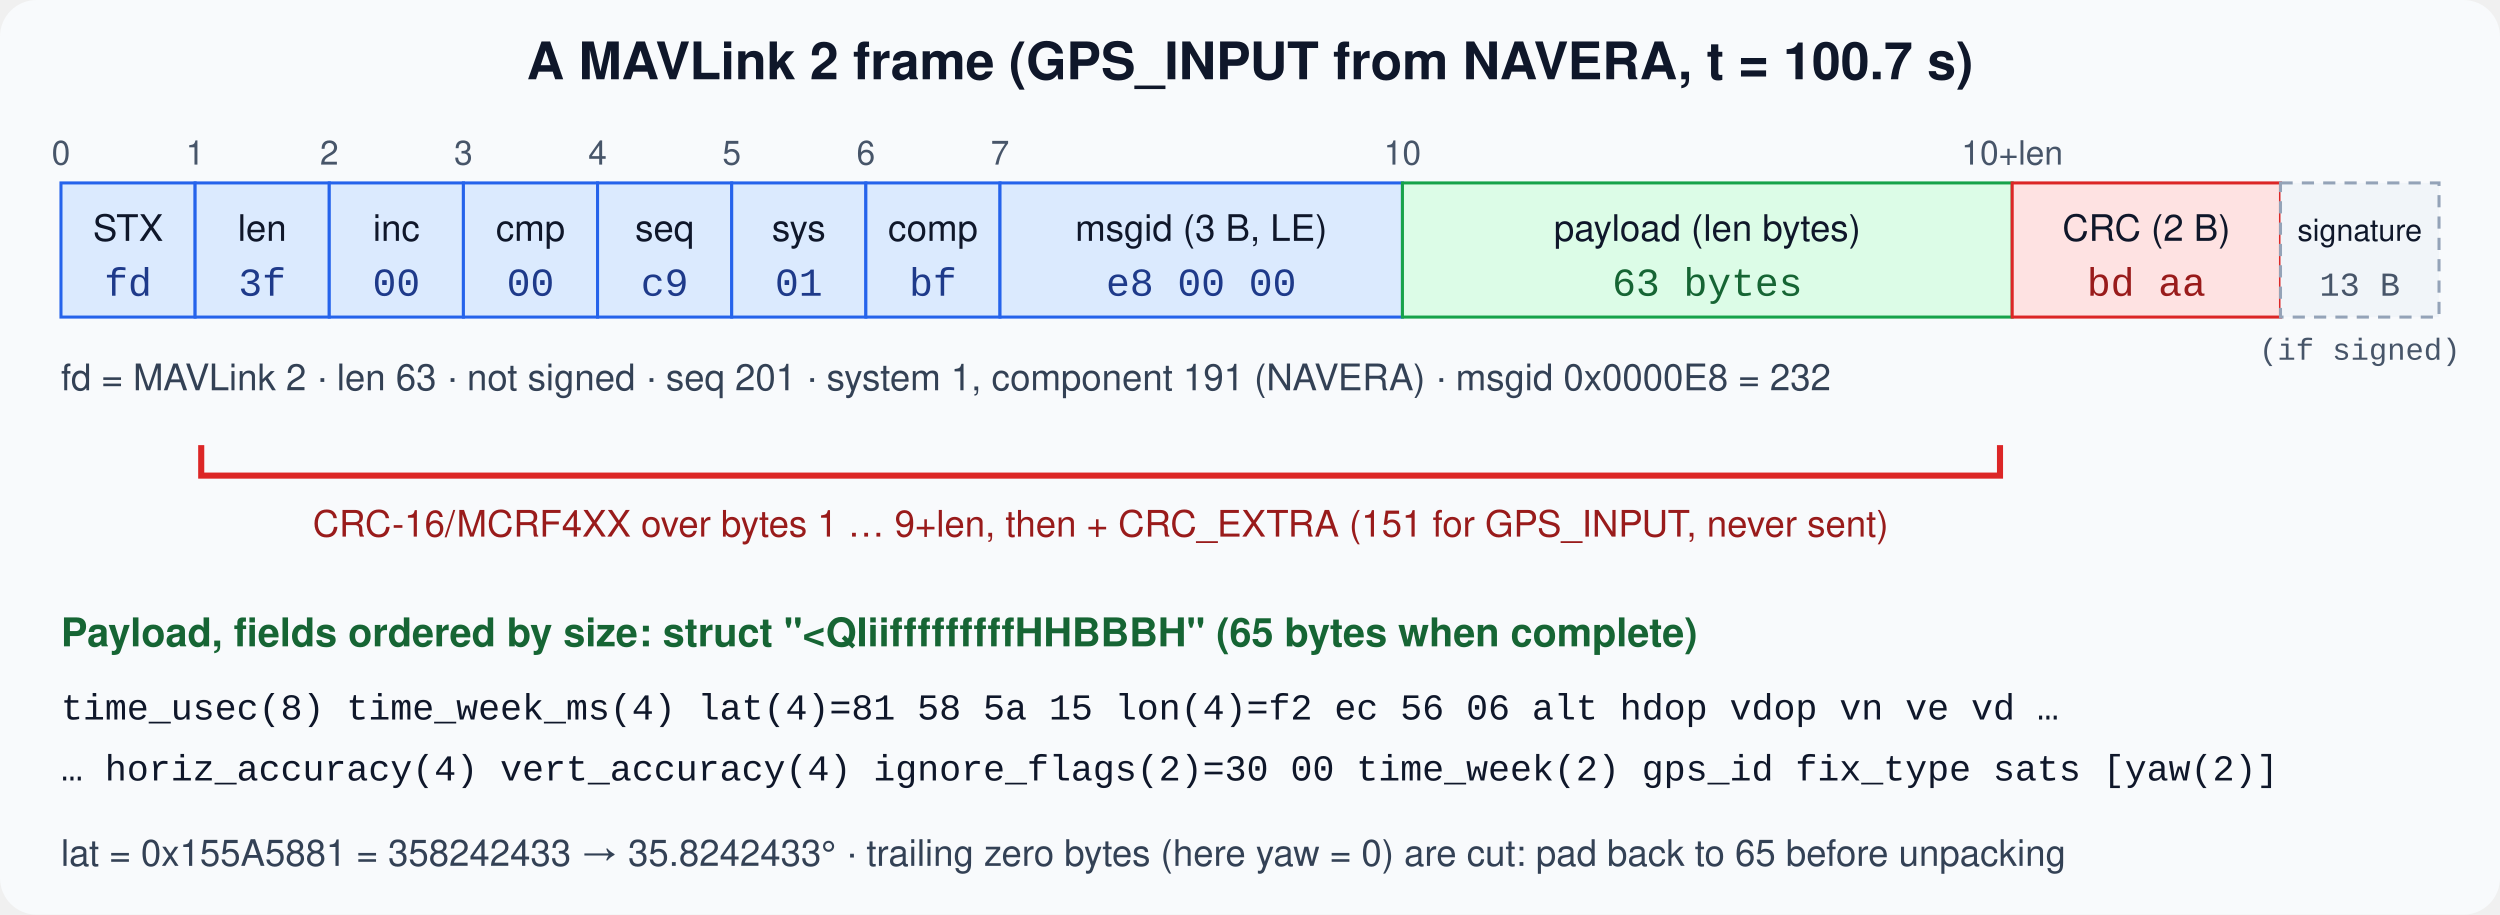
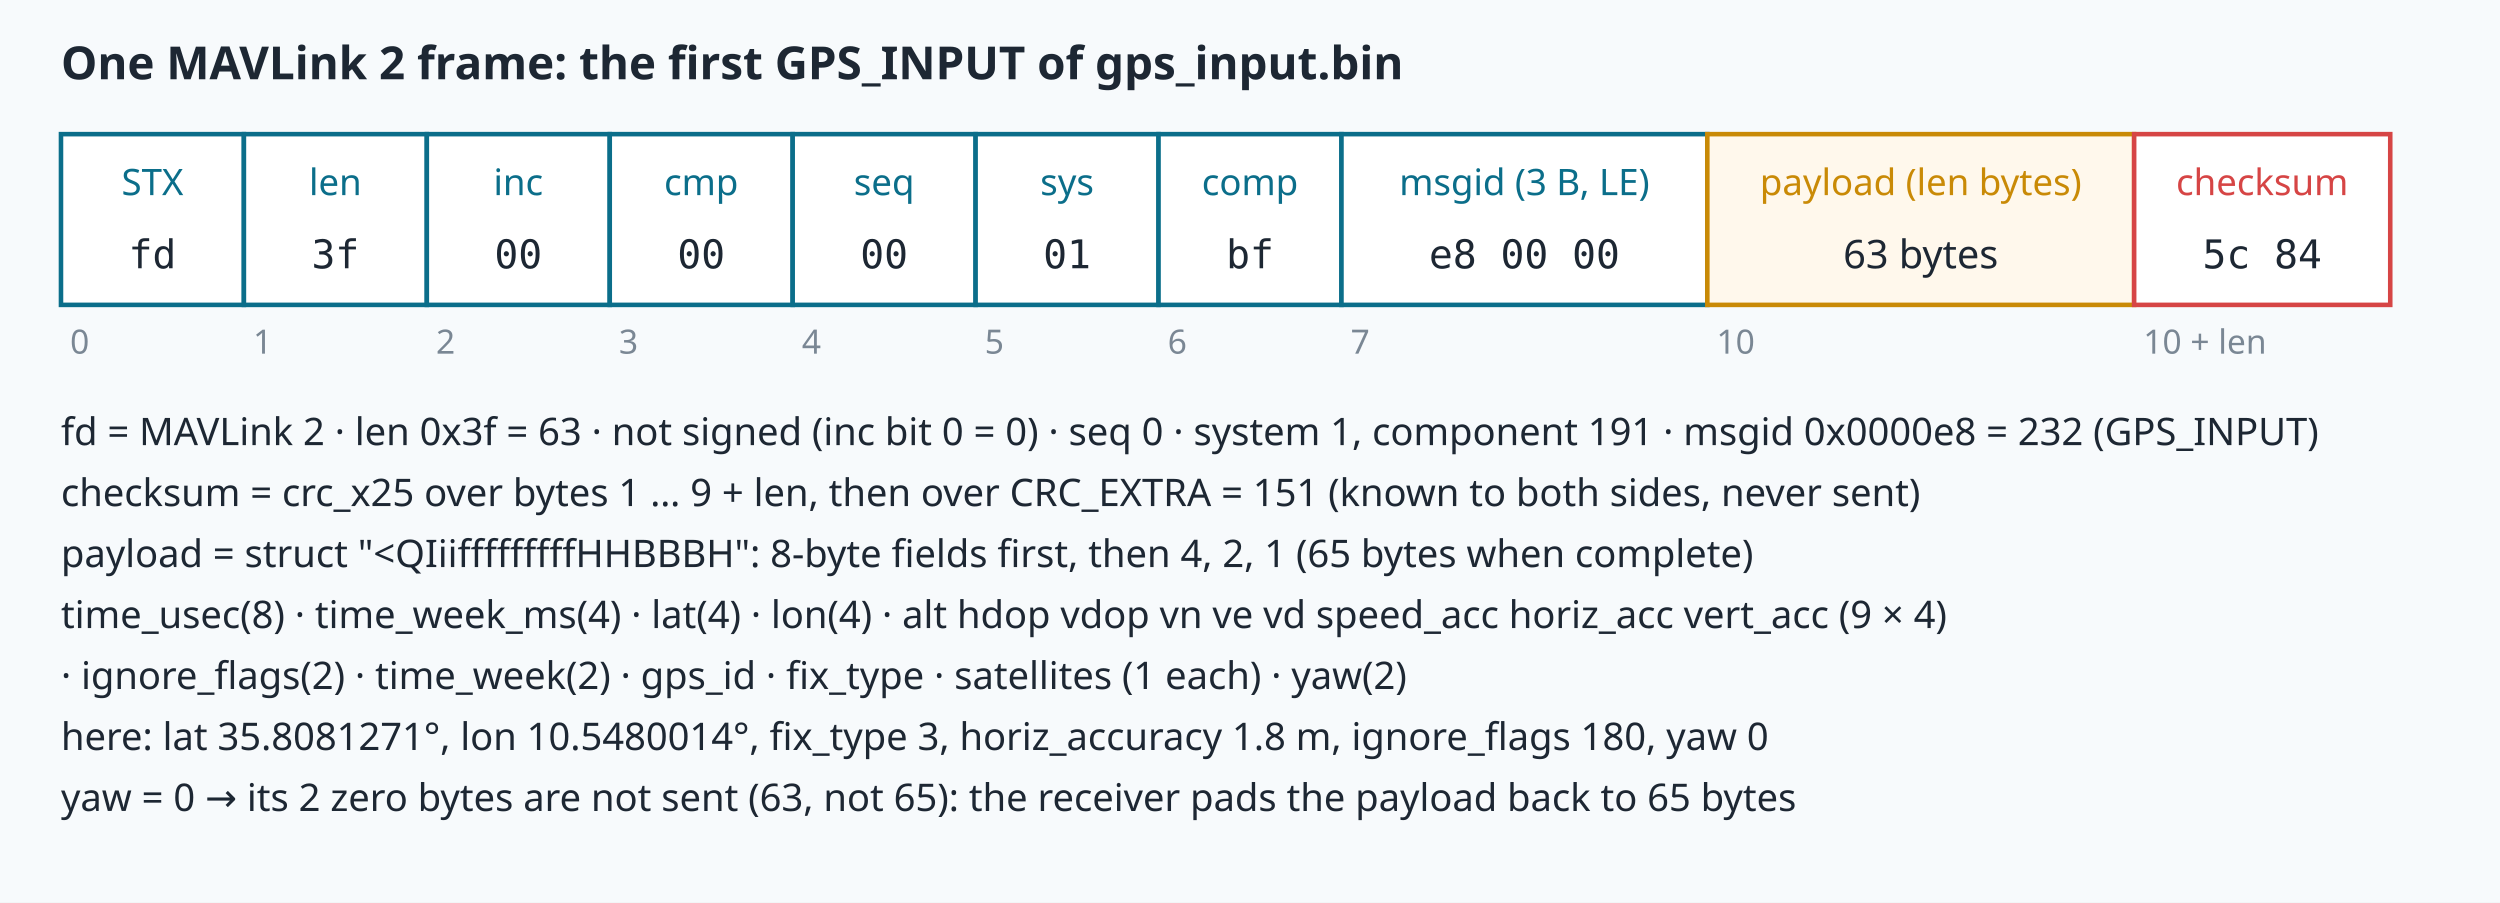
- <svg xmlns="http://www.w3.org/2000/svg" viewBox="0 0 820 300" font-family="Helvetica, Arial, sans-serif" font-size="13">
-   <rect width="820" height="300" rx="12" fill="#f8fafc" />
-   <text x="410" y="26" text-anchor="middle" font-size="17" font-weight="bold" fill="#0f172a">A MAVLink 2 frame (GPS_INPUT from NAVERA, t = 100.7 s)</text>
-   <g stroke="#2563eb" fill="#dbeafe">
-     <rect x="20" y="60" width="44" height="44" />
-     <rect x="64" y="60" width="44" height="44" />
-     <rect x="108" y="60" width="44" height="44" />
-     <rect x="152" y="60" width="44" height="44" />
-     <rect x="196" y="60" width="44" height="44" />
-     <rect x="240" y="60" width="44" height="44" />
-     <rect x="284" y="60" width="44" height="44" />
-     <rect x="328" y="60" width="132" height="44" />
-   </g>
-   <rect x="460" y="60" width="200" height="44" fill="#dcfce7" stroke="#16a34a" />
-   <rect x="660" y="60" width="88" height="44" fill="#fee2e2" stroke="#dc2626" />
-   <rect x="748" y="60" width="52" height="44" fill="#f1f5f9" stroke="#94a3b8" stroke-dasharray="4 3" />
-   <g text-anchor="middle" font-size="12" fill="#0f172a">
-     <text x="42" y="79">STX</text>
-     <text x="86" y="79">len</text>
-     <text x="130" y="79">inc</text>
-     <text x="174" y="79">cmp</text>
-     <text x="218" y="79">seq</text>
-     <text x="262" y="79">sys</text>
-     <text x="306" y="79">comp</text>
-     <text x="394" y="79">msgid (3 B, LE)</text>
-     <text x="560" y="79">payload (len bytes)</text>
-     <text x="704" y="79">CRC (2 B)</text>
-     <text x="774" y="79" font-size="10">signature</text>
-   </g>
-   <g text-anchor="middle" font-family="Courier New, monospace" font-size="13" fill="#1e3a8a">
-     <text x="42" y="97">fd</text>
-     <text x="86" y="97">3f</text>
-     <text x="130" y="97">00</text>
-     <text x="174" y="97">00</text>
-     <text x="218" y="97">c9</text>
-     <text x="262" y="97">01</text>
-     <text x="306" y="97">bf</text>
-     <text x="394" y="97">e8 00 00</text>
-     <text x="560" y="97" fill="#166534">63 bytes</text>
-     <text x="704" y="97" fill="#991b1b">bd aa</text>
-     <text x="774" y="97" font-size="11" fill="#475569">13 B</text>
-     <text x="774" y="118" text-anchor="middle" font-size="10" fill="#475569">(if signed)</text>
-   </g>
-   <g text-anchor="middle" font-size="11" fill="#475569">
-     <text x="20" y="54">0</text>
-     <text x="64" y="54">1</text>
-     <text x="108" y="54">2</text>
-     <text x="152" y="54">3</text>
-     <text x="196" y="54">4</text>
-     <text x="240" y="54">5</text>
-     <text x="284" y="54">6</text>
-     <text x="328" y="54">7</text>
-     <text x="460" y="54">10</text>
-     <text x="660" y="54">10+len</text>
-   </g>
-   <g font-size="12" fill="#334155">
-     <text x="20" y="128">fd = MAVLink 2 · len 63 · not signed · seq 201 · system 1, component 191 (NAVERA) · msgid 0x0000E8 = 232</text>
-   </g>
-   <path d="M66 146 V156 H656 V146" stroke="#dc2626" stroke-width="2" fill="none" />
-   <text x="361" y="176" text-anchor="middle" font-size="12" fill="#991b1b">CRC-16/MCRF4XX over bytes 1 … 9+len, then + CRC_EXTRA (151 for GPS_INPUT, never sent)</text>
-   <text x="20" y="212" font-weight="bold" fill="#166534">Payload, fields ordered by size: struct "&lt;QIiifffffffffHHBBBH" (65 bytes when complete)</text>
-   <g font-family="Courier New, monospace" font-size="12" fill="#0f172a">
-     <text x="20" y="236">time_usec(8)  time_week_ms(4)  lat(4)=81 58 5a 15  lon(4)=f2 ec 56 06  alt hdop vdop vn ve vd …</text>
-     <text x="20" y="256">… horiz_accuracy(4)  vert_accuracy(4)  ignore_flags(2)=30 00  time_week(2)  gps_id fix_type sats  [yaw(2)]</text>
-   </g>
-   <text x="20" y="284" font-size="12" fill="#334155">lat = 0x155A5881 = 358242433 → 35.8242433°   ·   trailing zero bytes (here yaw = 0) are cut: pad back to 65 before unpacking</text>
+ <svg xmlns="http://www.w3.org/2000/svg" viewBox="0 0 820 296" font-family="sans-serif" font-size="13">
+   <rect width="820" height="296" fill="#f7fafc" />
+   <defs>
+     <marker id="mi" viewBox="0 0 10 10" refX="8" refY="5" markerWidth="7" markerHeight="7" orient="auto-start-reverse">
+       <path d="M0 0L10 5L0 10z" fill="#1d2733" />
+     </marker>
+     <marker id="mb" viewBox="0 0 10 10" refX="8" refY="5" markerWidth="7" markerHeight="7" orient="auto-start-reverse">
+       <path d="M0 0L10 5L0 10z" fill="#0b6e8a" />
+     </marker>
+     <marker id="ma" viewBox="0 0 10 10" refX="8" refY="5" markerWidth="7" markerHeight="7" orient="auto-start-reverse">
+       <path d="M0 0L10 5L0 10z" fill="#c98a06" />
+     </marker>
+     <marker id="mr" viewBox="0 0 10 10" refX="8" refY="5" markerWidth="7" markerHeight="7" orient="auto-start-reverse">
+       <path d="M0 0L10 5L0 10z" fill="#d64545" />
+     </marker>
+     <marker id="mg" viewBox="0 0 10 10" refX="8" refY="5" markerWidth="7" markerHeight="7" orient="auto-start-reverse">
+       <path d="M0 0L10 5L0 10z" fill="#2e9e4f" />
+     </marker>
+   </defs>
+   <text x="20" y="26" font-weight="bold" font-size="15" fill="#1d2733">One MAVLink 2 frame: the first GPS_INPUT of gps_input.bin</text>
+   <rect x="20" y="44" width="60" height="56" fill="#ffffff" stroke="#0b6e8a" stroke-width="1.5" />
+   <text x="50.0" y="64" text-anchor="middle" font-size="12" fill="#0b6e8a">STX</text>
+   <text x="50.0" y="88" text-anchor="middle" font-family="monospace" fill="#1d2733">fd</text>
+   <text x="23" y="116" font-size="11" fill="#7a8794">0</text>
+   <rect x="80" y="44" width="60" height="56" fill="#ffffff" stroke="#0b6e8a" stroke-width="1.5" />
+   <text x="110.0" y="64" text-anchor="middle" font-size="12" fill="#0b6e8a">len</text>
+   <text x="110.0" y="88" text-anchor="middle" font-family="monospace" fill="#1d2733">3f</text>
+   <text x="83" y="116" font-size="11" fill="#7a8794">1</text>
+   <rect x="140" y="44" width="60" height="56" fill="#ffffff" stroke="#0b6e8a" stroke-width="1.5" />
+   <text x="170.0" y="64" text-anchor="middle" font-size="12" fill="#0b6e8a">inc</text>
+   <text x="170.0" y="88" text-anchor="middle" font-family="monospace" fill="#1d2733">00</text>
+   <text x="143" y="116" font-size="11" fill="#7a8794">2</text>
+   <rect x="200" y="44" width="60" height="56" fill="#ffffff" stroke="#0b6e8a" stroke-width="1.5" />
+   <text x="230.0" y="64" text-anchor="middle" font-size="12" fill="#0b6e8a">cmp</text>
+   <text x="230.0" y="88" text-anchor="middle" font-family="monospace" fill="#1d2733">00</text>
+   <text x="203" y="116" font-size="11" fill="#7a8794">3</text>
+   <rect x="260" y="44" width="60" height="56" fill="#ffffff" stroke="#0b6e8a" stroke-width="1.5" />
+   <text x="290.0" y="64" text-anchor="middle" font-size="12" fill="#0b6e8a">seq</text>
+   <text x="290.0" y="88" text-anchor="middle" font-family="monospace" fill="#1d2733">00</text>
+   <text x="263" y="116" font-size="11" fill="#7a8794">4</text>
+   <rect x="320" y="44" width="60" height="56" fill="#ffffff" stroke="#0b6e8a" stroke-width="1.5" />
+   <text x="350.0" y="64" text-anchor="middle" font-size="12" fill="#0b6e8a">sys</text>
+   <text x="350.0" y="88" text-anchor="middle" font-family="monospace" fill="#1d2733">01</text>
+   <text x="323" y="116" font-size="11" fill="#7a8794">5</text>
+   <rect x="380" y="44" width="60" height="56" fill="#ffffff" stroke="#0b6e8a" stroke-width="1.5" />
+   <text x="410.0" y="64" text-anchor="middle" font-size="12" fill="#0b6e8a">comp</text>
+   <text x="410.0" y="88" text-anchor="middle" font-family="monospace" fill="#1d2733">bf</text>
+   <text x="383" y="116" font-size="11" fill="#7a8794">6</text>
+   <rect x="440" y="44" width="120" height="56" fill="#ffffff" stroke="#0b6e8a" stroke-width="1.5" />
+   <text x="500.0" y="64" text-anchor="middle" font-size="12" fill="#0b6e8a">msgid (3 B, LE)</text>
+   <text x="500.0" y="88" text-anchor="middle" font-family="monospace" fill="#1d2733">e8 00 00</text>
+   <text x="443" y="116" font-size="11" fill="#7a8794">7</text>
+   <rect x="560" y="44" width="140" height="56" fill="#fff8ec" stroke="#c98a06" stroke-width="1.5" />
+   <text x="630" y="64" text-anchor="middle" font-size="12" fill="#c98a06">payload (len bytes)</text>
+   <text x="630" y="88" text-anchor="middle" fill="#1d2733">63 bytes</text>
+   <text x="563" y="116" font-size="11" fill="#7a8794">10</text>
+   <rect x="700" y="44" width="84" height="56" fill="#ffffff" stroke="#d64545" stroke-width="1.5" />
+   <text x="742" y="64" text-anchor="middle" font-size="12" fill="#d64545">checksum</text>
+   <text x="742" y="88" text-anchor="middle" font-family="monospace" fill="#1d2733">5c 84</text>
+   <text x="703" y="116" font-size="11" fill="#7a8794">10 + len</text>
+   <text x="20" y="146" font-size="12.5" fill="#1d2733">fd = MAVLink 2 · len 0x3f = 63 · not signed (inc bit 0 = 0) · seq 0 · system 1, component 191 · msgid 0x0000e8 = 232 (GPS_INPUT)</text>
+   <text x="20" y="166" font-size="12.5" fill="#1d2733">checksum = crc_x25 over bytes 1 … 9 + len, then over CRC_EXTRA = 151 (known to both sides, never sent)</text>
+   <text x="20" y="186" font-size="12.5" fill="#1d2733">payload = struct "&lt;QIiifffffffffHHBBBH": 8-byte fields first, then 4, 2, 1 (65 bytes when complete)</text>
+   <text x="20" y="206" font-size="12.5" fill="#1d2733">time_usec(8) · time_week_ms(4) · lat(4) · lon(4) · alt hdop vdop vn ve vd speed_acc horiz_acc vert_acc (9 × 4)</text>
+   <text x="20" y="226" font-size="12.5" fill="#1d2733">· ignore_flags(2) · time_week(2) · gps_id · fix_type · satellites (1 each) · yaw(2)</text>
+   <text x="20" y="246" font-size="12.5" fill="#1d2733">here: lat 35.8081271°, lon 10.5480014°, fix_type 3, horiz_accuracy 1.8 m, ignore_flags 180, yaw 0</text>
+   <text x="20" y="266" font-size="12.5" fill="#1d2733">yaw = 0 → its 2 zero bytes are not sent (63, not 65): the receiver pads the payload back to 65 bytes</text>
</svg>
